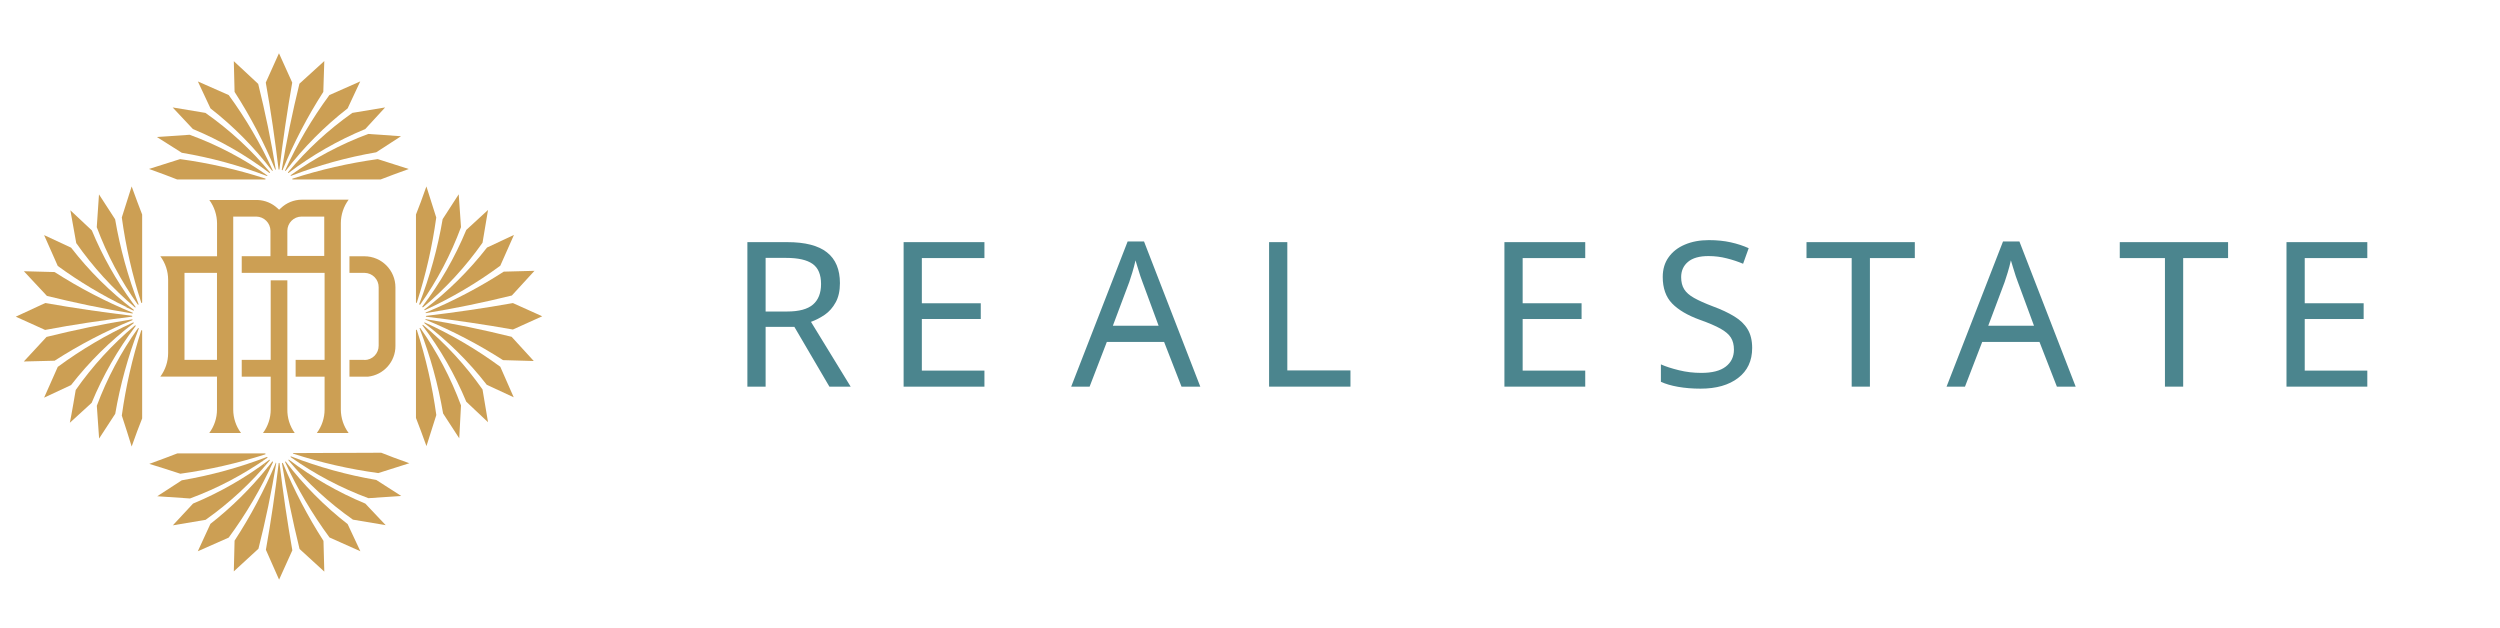
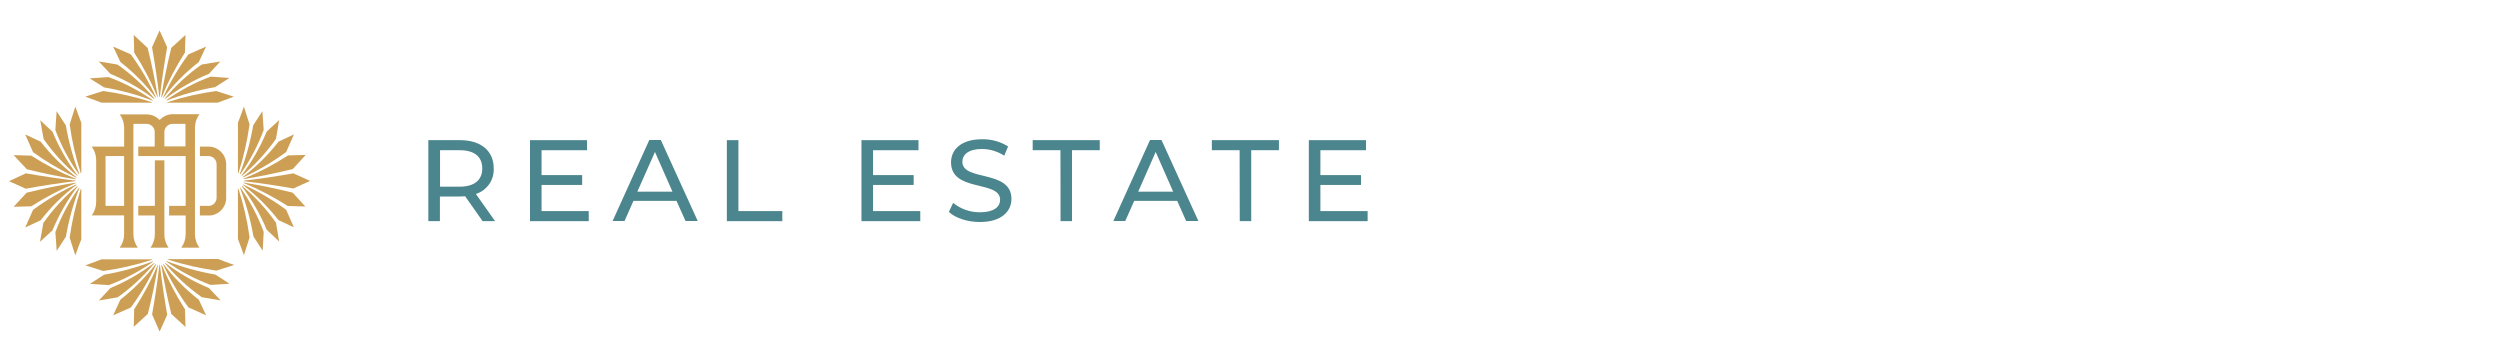
- <svg xmlns="http://www.w3.org/2000/svg" viewBox="0 0 426.3 107.04">
+ <svg xmlns="http://www.w3.org/2000/svg" viewBox="0 0 745.27 107.04">
  <defs>
-     <style>.cls-1{fill:#cc9f54;}.cls-2{font-size:34.51px;fill:#4b858e;font-family:Montserrat-Medium, Montserrat;font-weight:500;}.cls-3{letter-spacing:0.15em;}.cls-4{letter-spacing:0.15em;}.cls-5{letter-spacing:0.15em;}.cls-6{letter-spacing:0.15em;}.cls-7{letter-spacing:0.14em;}.cls-8{letter-spacing:0.11em;}.cls-9{letter-spacing:0.11em;}.cls-10{letter-spacing:0.15em;}</style>
+     <style>.cls-1{fill:#cc9f54;}.cls-2{fill:#4b858e;}</style>
  </defs>
  <g id="Layer_1" data-name="Layer 1">
    <path class="cls-1" d="M21.53,52.35h-.06l-.06,0a.08.08,0,0,0,.11,0h0Z" />
    <path class="cls-1" d="M22,51.84h0a0,0,0,0,1,0,0h0a.05.05,0,0,0,0-.08h0Z" />
    <path class="cls-1" d="M21.89,51.91a.07.07,0,0,0,.09,0h0a0,0,0,0,0,0,0,0,0,0,0,0,0,0Z" />
    <path class="cls-1" d="M22,51.92h0a0,0,0,0,1,0,0Z" />
    <path class="cls-1" d="M44.87,78.63s0-.06-.08-.06h0A.09.09,0,0,1,44.87,78.63Z" />
    <path class="cls-1" d="M44.82,78.73a.07.07,0,0,0,0-.09.07.07,0,0,0-.07-.06Z" />
    <path class="cls-1" d="M44.8,78.59h0a.07.07,0,0,1,.07.06h0A.07.07,0,0,0,44.8,78.59Z" />
    <path class="cls-1" d="M45.51,79.68h0a.11.11,0,0,1,.08,0h0A.11.11,0,0,0,45.51,79.68Z" />
    <path class="cls-1" d="M45.61,79.7h0a.11.11,0,0,0-.08,0l.11.1h0A.07.07,0,0,0,45.61,79.7Z" />
    <path class="cls-1" d="M49,69.8v-22H46.16V61.37H41.22v2.86h4.94v5.61a6.69,6.69,0,0,1-1.32,4h5.42A6.73,6.73,0,0,1,49,69.8Z" />
    <path class="cls-1" d="M27.34,64.22H37v5.62a6.69,6.69,0,0,1-1.32,4H41.1a6.7,6.7,0,0,1-1.33-4V36.93h3.92a2.45,2.45,0,0,1,2.43,2.43v4.33h-4.9v2.84H55.35V61.37H50.41v2.86h4.94v5.61a6.7,6.7,0,0,1-1.33,4h5.43a6.77,6.77,0,0,1-1.33-4V38.05a6.77,6.77,0,0,1,1.33-4h-8a5.21,5.21,0,0,0-3.58,1.46l-.28.25-.27-.25a5.31,5.31,0,0,0-3.4-1.41H35.69a6.79,6.79,0,0,1,1.32,4v5.6H27.34a6.7,6.7,0,0,1,1.33,4V60.21A6.75,6.75,0,0,1,27.34,64.22ZM49,39.35a2.43,2.43,0,0,1,2.42-2.42h3.87v6.71H49ZM31.46,46.53H37V61.37H31.46Z" />
    <path class="cls-1" d="M62.16,61.37H59.59v2.86l3.16,0a5.25,5.25,0,0,0,4.68-5.26V49a5.3,5.3,0,0,0-5.3-5.3H59.59v2.83h2.57A2.43,2.43,0,0,1,64.57,49h0v9.93a2.43,2.43,0,0,1-2.41,2.46Z" />
    <path class="cls-1" d="M46.93,28.92s.06,0,.1,0h0v0c-.79-4.91-1.79-9.71-3-14.61l-4.16-3.88L40,15.67A82.55,82.55,0,0,1,46.93,28.92Z" />
    <path class="cls-1" d="M45.21,30.6a.09.09,0,0,0,.08-.08.08.08,0,0,0-.08-.08,83.89,83.89,0,0,0-14.5-3.31l-5.3,1.68c1.52.52,3.94,1.46,4.79,1.79Z" />
    <path class="cls-1" d="M46.4,29.12a.06.06,0,0,0,.09,0h0a.09.09,0,0,0,0-.1A73.75,73.75,0,0,0,39,16.21l-5.26-2.32,2.15,4.59A58,58,0,0,1,46.4,29.12Z" />
    <path class="cls-1" d="M45.92,29.48a.08.08,0,0,0,.11-.11,56.68,56.68,0,0,0-11-10.12l-5.59-.93L32.89,22A58.93,58.93,0,0,1,45.92,29.48Z" />
    <path class="cls-1" d="M45.49,30s.08,0,.1,0h0a.06.06,0,0,0,0-.08,57,57,0,0,0-13.25-6.94l-5.59.38L31,26.05A75.23,75.23,0,0,1,45.49,30Z" />
    <path class="cls-1" d="M48.22,28.92a82.55,82.55,0,0,1,6.91-13.25l.17-5.26-4.24,3.86c-1.2,4.9-2.2,9.7-3,14.61a.07.07,0,0,0,0,.09A.08.08,0,0,0,48.22,28.92Z" />
    <path class="cls-1" d="M49.91,30.45a.08.08,0,0,0-.08.07.08.08,0,0,0,.08.08h15c.85-.33,3.31-1.26,4.79-1.78l-5.29-1.69A85.18,85.18,0,0,0,49.91,30.45Z" />
    <path class="cls-1" d="M48.73,29.12A58.08,58.08,0,0,1,59.28,18.48l2.15-4.6-5.26,2.33a72.16,72.16,0,0,0-7.56,12.86.06.06,0,0,0,.06.07h0A0,0,0,0,0,48.73,29.12Z" />
    <path class="cls-1" d="M49.12,29.37a.08.08,0,0,0,0,.11.07.07,0,0,0,.1,0A59.24,59.24,0,0,1,62.29,22l3.38-3.68-5.59.93A56.91,56.91,0,0,0,49.12,29.37Z" />
    <path class="cls-1" d="M49.58,29.86a.08.08,0,0,0,0,.11h0a.07.07,0,0,0,.09,0,76.3,76.3,0,0,1,14.48-4l4.23-2.74-5.59-.39A57.09,57.09,0,0,0,49.58,29.86Z" />
    <path class="cls-1" d="M47.57,28.92s.08,0,.08-.08c.59-4.9,1.33-9.93,2.18-14.76l-2.26-5-2.25,5c.87,4.86,1.59,9.86,2.18,14.76A.08.08,0,0,0,47.57,28.92Z" />
    <path class="cls-1" d="M72.59,53.29a.07.07,0,0,0,0,.1h0s0,0,.08,0c4.9-.8,9.73-1.8,14.61-3l3.86-4.21-5.24.14A83.22,83.22,0,0,1,72.59,53.29Z" />
    <path class="cls-1" d="M71.08,51.59a84.82,84.82,0,0,0,3.31-14.5l-1.68-5.3c-.52,1.52-1.45,4-1.78,4.79v15a.07.07,0,0,0,.07.08h0A.1.1,0,0,0,71.08,51.59Z" />
    <path class="cls-1" d="M72.38,52.76a.07.07,0,0,0,.08.12,72.12,72.12,0,0,0,12.85-7.57l2.33-5.25-4.59,2.15A58.56,58.56,0,0,1,72.38,52.76Z" />
    <path class="cls-1" d="M72.15,52.39a57.26,57.26,0,0,0,10.13-11l.94-5.59-3.71,3.41A59.1,59.1,0,0,1,72,52.3a.08.08,0,0,0,.06.09h.06Z" />
    <path class="cls-1" d="M71.67,51.92a57.51,57.51,0,0,0,6.94-13.19l-.39-5.6-2.74,4.24a74.85,74.85,0,0,1-4,14.48.08.08,0,0,0,.07.1h0A.12.12,0,0,0,71.67,51.92Z" />
    <path class="cls-1" d="M87.24,57.43c-4.88-1.21-9.71-2.21-14.61-3a.07.07,0,0,0-.09,0h0a.1.1,0,0,0,0,.08,82.83,82.83,0,0,1,13.24,6.9l5.24.15Z" />
    <path class="cls-1" d="M74.4,70.77a84.85,84.85,0,0,0-3.32-14.5.07.07,0,0,0-.09-.05h0a.1.1,0,0,0-.06.05v15c.33.85,1.27,3.31,1.79,4.8Z" />
    <path class="cls-1" d="M85.31,62.54A72.22,72.22,0,0,0,72.46,55a.07.07,0,0,0-.1,0,.08.08,0,0,0,0,.1h0A57.25,57.25,0,0,1,83,65.61l4.6,2.14Z" />
    <path class="cls-1" d="M83.22,72l-.94-5.59a56.36,56.36,0,0,0-10.13-11,.08.08,0,0,0-.11,0,.14.14,0,0,0,0,.09,59.39,59.39,0,0,1,7.47,13Z" />
    <path class="cls-1" d="M78.61,69.13a57.72,57.72,0,0,0-6.94-13.19.08.08,0,0,0-.11,0h0a.08.08,0,0,0,0,.09,75.54,75.54,0,0,1,4,14.48l2.75,4.23Z" />
    <path class="cls-1" d="M87.46,51.68c-4.86.87-9.86,1.59-14.77,2.18a.08.08,0,0,0-.08.07h0a.11.11,0,0,0,.08.08c4.91.58,9.93,1.32,14.77,2.18l5-2.26Z" />
    <path class="cls-1" d="M48.08,79c.8,4.89,1.8,9.73,3,14.61l4.22,3.86-.14-5.24A83.7,83.7,0,0,1,48.25,79a.08.08,0,0,0-.07-.08h0a.1.1,0,0,0-.07.09h0Z" />
    <path class="cls-1" d="M50,77.26a.07.07,0,0,0-.05.1h0a0,0,0,0,0,.05,0,83.89,83.89,0,0,0,14.5,3.31c1.23-.39,4.45-1.4,5.3-1.68-1.51-.52-4-1.46-4.79-1.79Z" />
    <path class="cls-1" d="M61.45,94l-2.17-4.63A57.92,57.92,0,0,1,48.73,78.72a.09.09,0,0,0-.12,0h0a.06.06,0,0,0,0,.06,72.94,72.94,0,0,0,7.58,12.87Z" />
    <path class="cls-1" d="M62.29,85.87a58.67,58.67,0,0,1-13-7.47.09.09,0,0,0-.11,0,.08.08,0,0,0,0,.08,57,57,0,0,0,11,10.13l5.59.94Z" />
    <path class="cls-1" d="M64.16,81.84a75.14,75.14,0,0,1-14.49-4,.07.07,0,1,0-.1.11h0a57.84,57.84,0,0,0,13.25,7l5.6-.38Z" />
    <path class="cls-1" d="M47.1,79A.08.08,0,0,0,47,78.9h0A.08.08,0,0,0,47,79,82.51,82.51,0,0,1,40,92.19l-.13,5.24,4.2-3.86C45.3,88.72,46.3,83.88,47.1,79Z" />
    <path class="cls-1" d="M30.75,80.78a85.78,85.78,0,0,0,14.5-3.31s.07-.06,0-.1h0a.06.06,0,0,0,0-.06h-15c-.85.33-3.31,1.27-4.79,1.79C26.3,79.35,29.51,80.36,30.75,80.78Z" />
    <path class="cls-1" d="M46.56,78.79a.08.08,0,0,0-.06-.09h0s0,0-.07,0c-.27.35-.53.66-.8,1h0a60,60,0,0,1-9.75,9.63L33.73,94,39,91.67A71.82,71.82,0,0,0,46.56,78.79Z" />
    <path class="cls-1" d="M29.47,89.58l5.59-.94A57,57,0,0,0,46,78.51a.08.08,0,0,0,0-.11.11.11,0,0,0-.08,0,58.83,58.83,0,0,1-13,7.47ZM45.14,79.2h0a.09.09,0,0,1,0,.1l-.07-.13h0a.06.06,0,0,0-.06,0h0a.07.07,0,0,1,.1,0h0Z" />
    <path class="cls-1" d="M45.14,79.18h0a.07.07,0,0,0-.09,0h0a.07.07,0,0,1,.09,0Z" />
    <path class="cls-1" d="M45.14,79.18a.06.06,0,0,0-.06,0l.08.13a.09.09,0,0,0,0-.1h0Z" />
    <path class="cls-1" d="M45.51,77.92A75.86,75.86,0,0,1,31,81.9l-4.19,2.72,5.59.38a57.51,57.51,0,0,0,13.19-6.94.09.09,0,0,0,0-.12h0a.09.09,0,0,0-.12,0Z" />
    <path class="cls-1" d="M47.59,98.84l2.26-5C49,89,48.25,84,47.67,79a.08.08,0,0,0-.08-.07h0a.07.07,0,0,0-.07.06h0c-.58,4.91-1.32,9.93-2.18,14.76Z" />
    <path class="cls-1" d="M22.55,54.45c-4.9.78-9.72,1.79-14.61,3L4.06,61.64l5.25-.13A82.88,82.88,0,0,1,22.55,54.6a.09.09,0,0,0,.05-.1A.12.12,0,0,0,22.55,54.45Z" />
    <path class="cls-1" d="M22.45,76.14c.52-1.51,1.46-4,1.79-4.79v-15a.09.09,0,0,0-.1-.05h0a.1.1,0,0,0-.06.05,85.67,85.67,0,0,0-3.31,14.51C21.16,72,22.19,75.27,22.45,76.14Z" />
    <path class="cls-1" d="M22.79,55.11c.06,0,0-.17-.08-.13A73.22,73.22,0,0,0,9.85,62.56L7.52,67.81l4.6-2.15A57.93,57.93,0,0,1,22.79,55.11Z" />
    <path class="cls-1" d="M23.12,55.61A.08.08,0,0,0,23,55.5a57,57,0,0,0-10.09,11s-.74,4.4-1,5.59l3.72-3.4A58.88,58.88,0,0,1,23.12,55.61Z" />
    <path class="cls-1" d="M23.51,56a57.58,57.58,0,0,0-7,13.19l.39,5.59,2.75-4.22a75.84,75.84,0,0,1,4-14.49.08.08,0,0,0,0-.11A.09.09,0,0,0,23.51,56Z" />
    <path class="cls-1" d="M22.55,53.45a.08.08,0,0,0,.1-.05.08.08,0,0,0-.06-.09A83.32,83.32,0,0,1,9.31,46.39l-5.24-.14L8,50.46C12.81,51.64,17.63,52.66,22.55,53.45Zm-1.37-.66a.07.07,0,0,1,0,.1A.07.07,0,0,0,21.18,52.79Z" />
    <path class="cls-1" d="M21.18,52.86a.09.09,0,0,0,0-.1h0A.09.09,0,0,1,21.18,52.86Z" />
    <path class="cls-1" d="M24.24,51.58v-15c-.33-.85-1.27-3.31-1.79-4.79-.28.88-1.29,4.1-1.68,5.29a83.79,83.79,0,0,0,3.31,14.51.08.08,0,0,0,.08.08.09.09,0,0,0,.08-.08Z" />
    <path class="cls-1" d="M21.44,52.3h.09a.07.07,0,0,1,0,.09l1.21.57c.08,0,.14-.08.07-.13a58,58,0,0,1-10.69-10.6l-4.6-2.14,2.33,5.26A75.2,75.2,0,0,0,21.44,52.3Z" />
    <path class="cls-1" d="M21.53,52.26h0v.06h0Z" />
    <path class="cls-1" d="M21.53,52.3h0l-.06.06h.06Z" />
    <path class="cls-1" d="M21.53,52.35h0v0Z" />
    <path class="cls-1" d="M23,52.41a.11.11,0,0,0,.11,0,.08.08,0,0,0,0-.09l-.53-.72h0a59.62,59.62,0,0,1-6.92-12.31L12,35.86l1,5.59A57.62,57.62,0,0,0,23,52.41Z" />
    <path class="cls-1" d="M23.63,51.87a75.74,75.74,0,0,1-4-14.48l-2.75-4.24-.38,5.59a57.34,57.34,0,0,0,7,13.2.09.09,0,0,0,.11,0h0A.09.09,0,0,0,23.63,51.87Z" />
    <path class="cls-1" d="M22.48,54a.08.08,0,0,0,0-.16h0c-4.91-.58-9.93-1.32-14.76-2.17L2.69,54l5,2.26C12.57,55.33,17.55,54.61,22.48,54Z" />
  </g>
  <g id="real_estate" data-name="real estate">
-     <text class="cls-2" transform="translate(124.1 65.93)">
-       <tspan class="cls-3">RE</tspan>
-       <tspan class="cls-4" x="58.56" y="0">A</tspan>
-       <tspan class="cls-5" x="88.96" y="0">L </tspan>
-       <tspan class="cls-6" x="129.09" y="0">E</tspan>
-       <tspan class="cls-7" x="157.35" y="0">S</tspan>
-       <tspan class="cls-8" x="183.6" y="0">T</tspan>
-       <tspan class="cls-9" x="207.83" y="0">A</tspan>
-       <tspan class="cls-10" x="237.02" y="0">T</tspan>
-       <tspan x="262.45" y="0">E</tspan>
-     </text>
+     <path class="cls-2" d="M143.87,65.93l-5.21-7.42c-.48,0-1,.07-1.52.07h-6v7.35h-3.45V41.78h9.41c6.28,0,10.08,3.18,10.08,8.42a7.6,7.6,0,0,1-5.32,7.62l5.73,8.11Zm-.1-15.73c0-3.45-2.31-5.42-6.73-5.42h-5.86V55.65H137C141.46,55.65,143.77,53.65,143.77,50.2Z" />
+     <path class="cls-2" d="M175.51,62.93v3H158V41.78h17v3H161.44V52.2h12.11v2.93H161.44v7.8Z" />
+     <path class="cls-2" d="M201.67,59.89H188.83l-2.65,6h-3.56l10.94-24.15H197l11,24.15h-3.63Zm-1.21-2.76L195.25,45.3,190,57.13Z" />
+     <path class="cls-2" d="M216.68,41.78h3.45V62.93h13.08v3H216.68Z" />
+     <path class="cls-2" d="M274.34,62.93v3H256.81V41.78h17v3H260.26V52.2h12.11v2.93H260.26v7.8Z" />
+     <path class="cls-2" d="M282.86,63.17l1.28-2.69a12.42,12.42,0,0,0,8,2.8c4.17,0,6-1.63,6-3.73,0-5.9-14.63-2.17-14.63-11.14,0-3.73,2.9-6.9,9.25-6.9a14.19,14.19,0,0,1,7.76,2.14l-1.14,2.76a12.44,12.44,0,0,0-6.62-2c-4.11,0-5.87,1.72-5.87,3.83,0,5.9,14.63,2.21,14.63,11.07,0,3.69-3,6.87-9.35,6.87C288.42,66.21,284.8,65,282.86,63.17Z" />
+     <path class="cls-2" d="M316.13,44.78h-8.28v-3h20v3h-8.28V65.93h-3.41Z" />
+     <path class="cls-2" d="M350.94,59.89H338.11l-2.66,6H331.9l10.93-24.15h3.42l11,24.15H353.6Zm-1.21-2.76L344.52,45.3l-5.21,11.83Z" />
+     <path class="cls-2" d="M369.54,44.78h-8.28v-3h20v3H373V65.93h-3.42Z" />
+     <path class="cls-2" d="M407.7,62.93v3H390.17V41.78h17.05v3h-13.6V52.2h12.11v2.93H393.62v7.8Z" />
  </g>
</svg>
